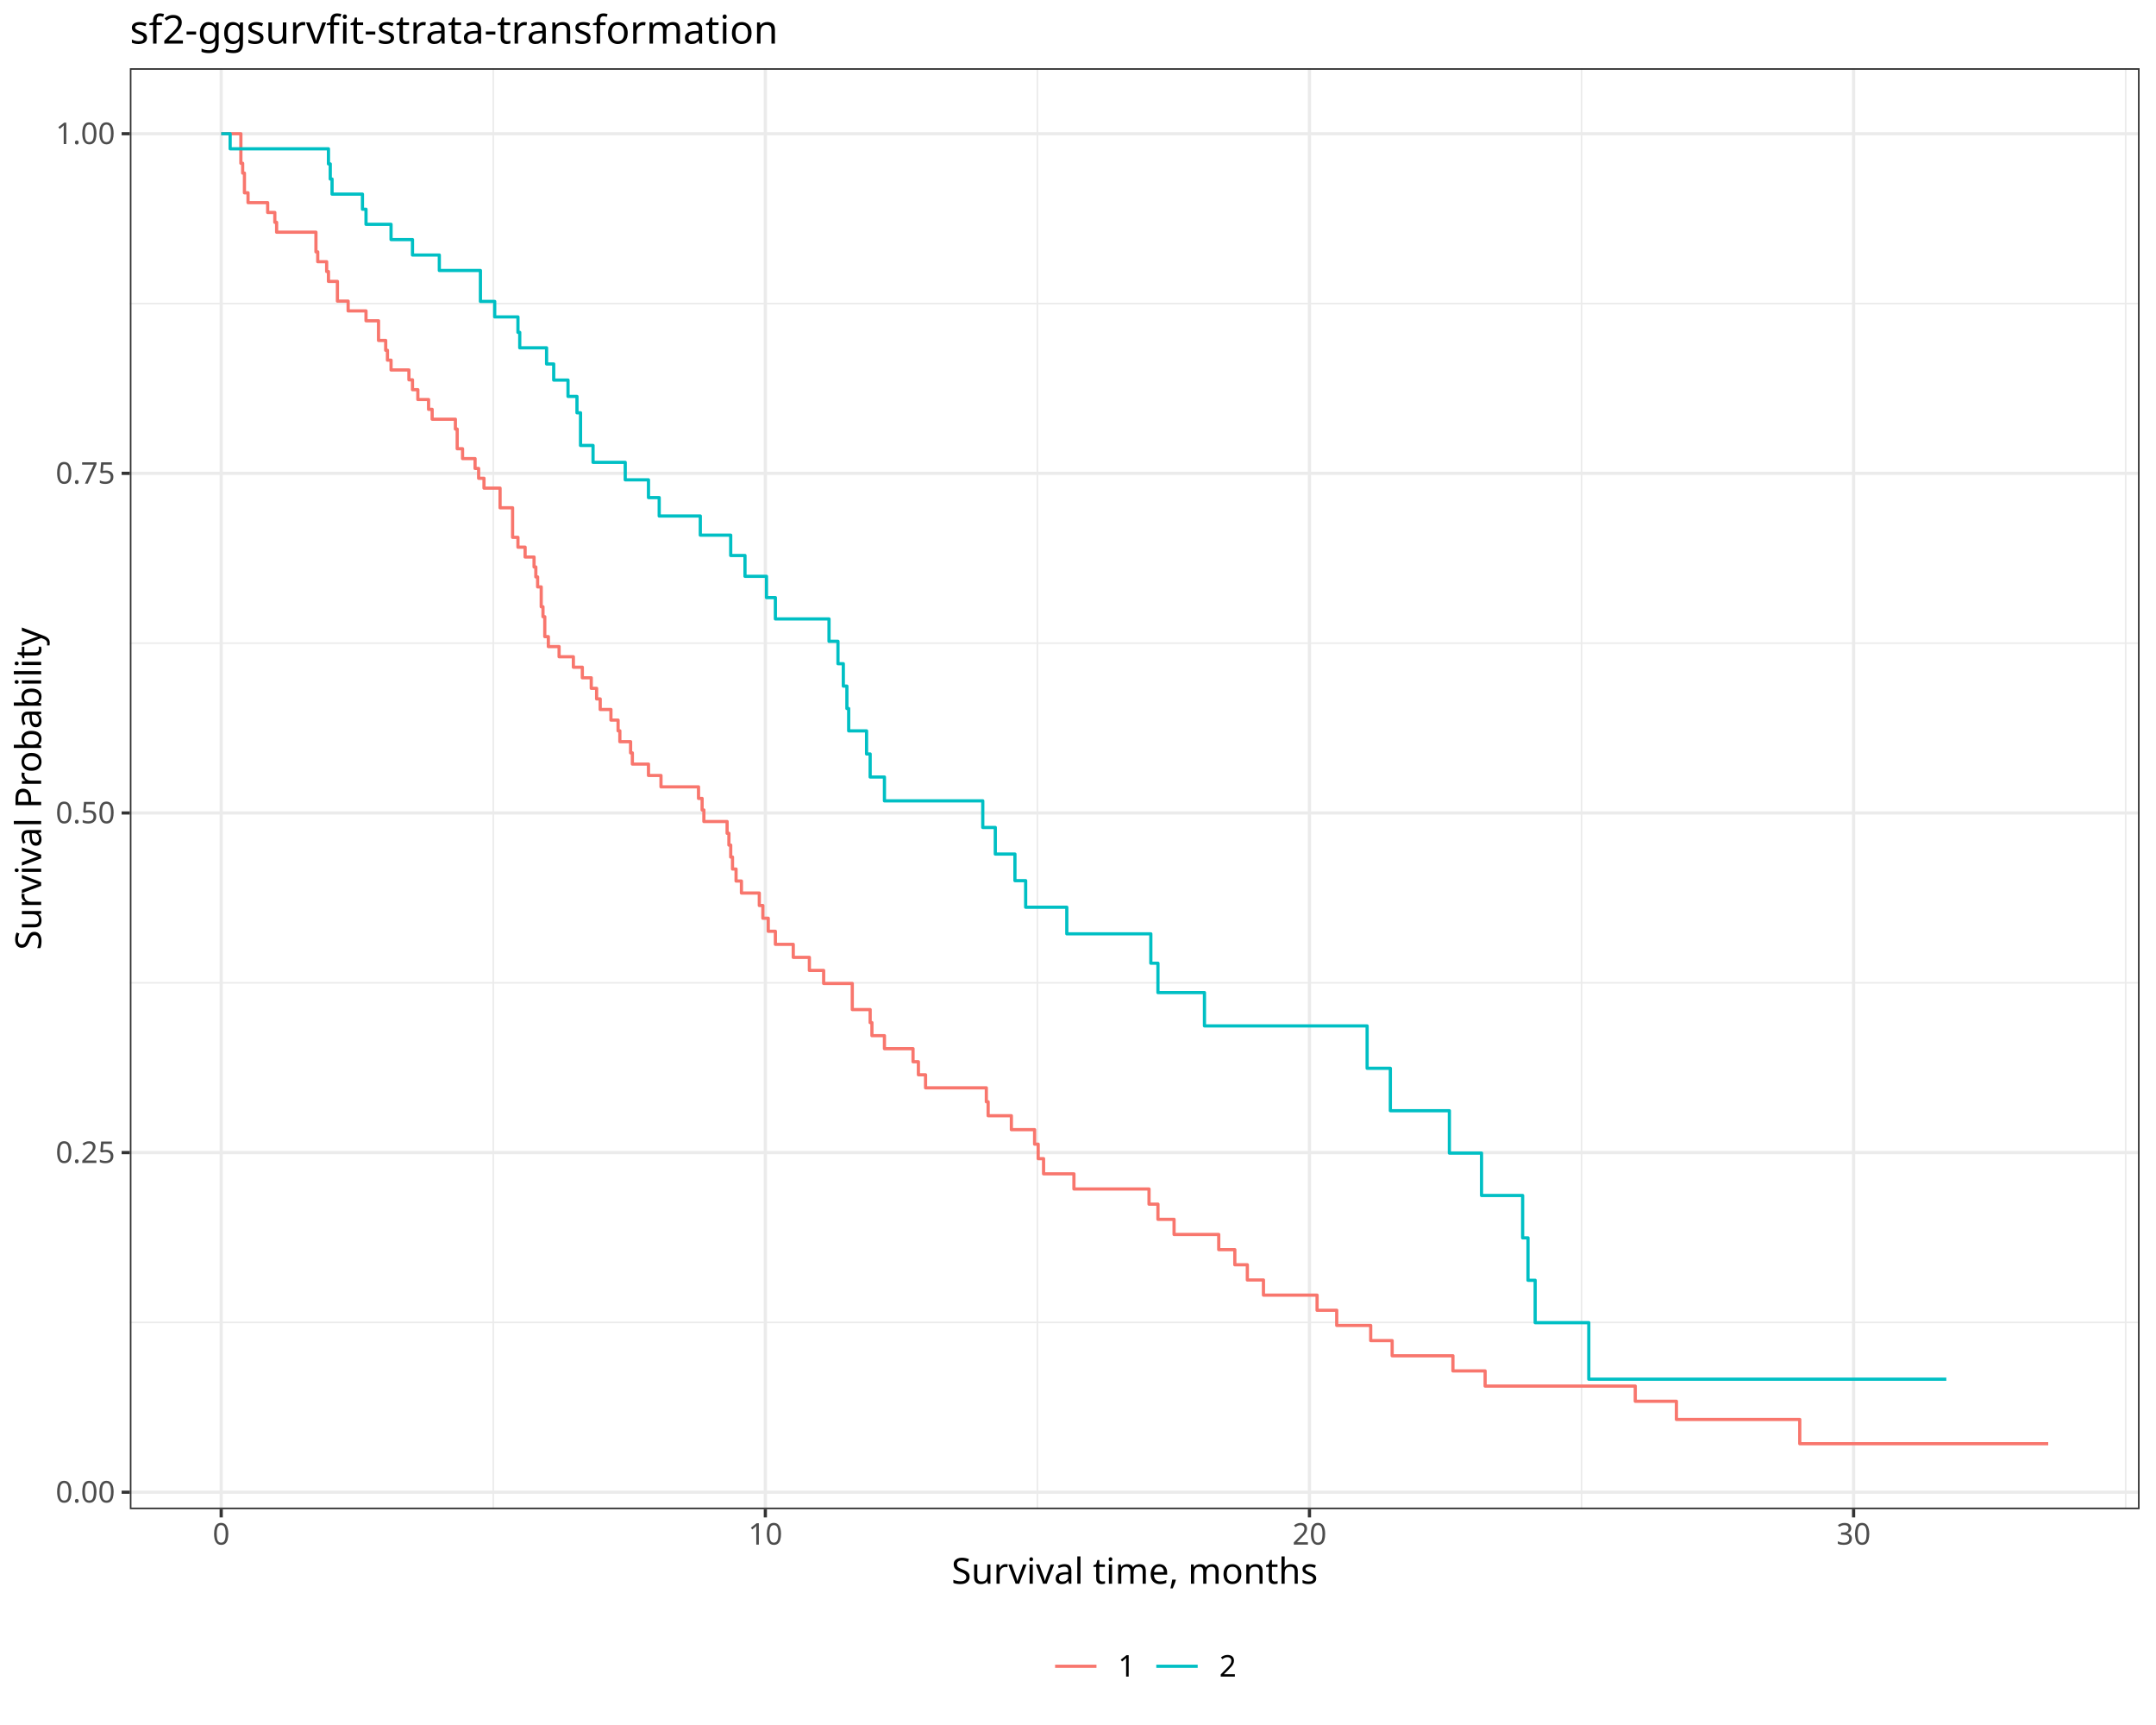
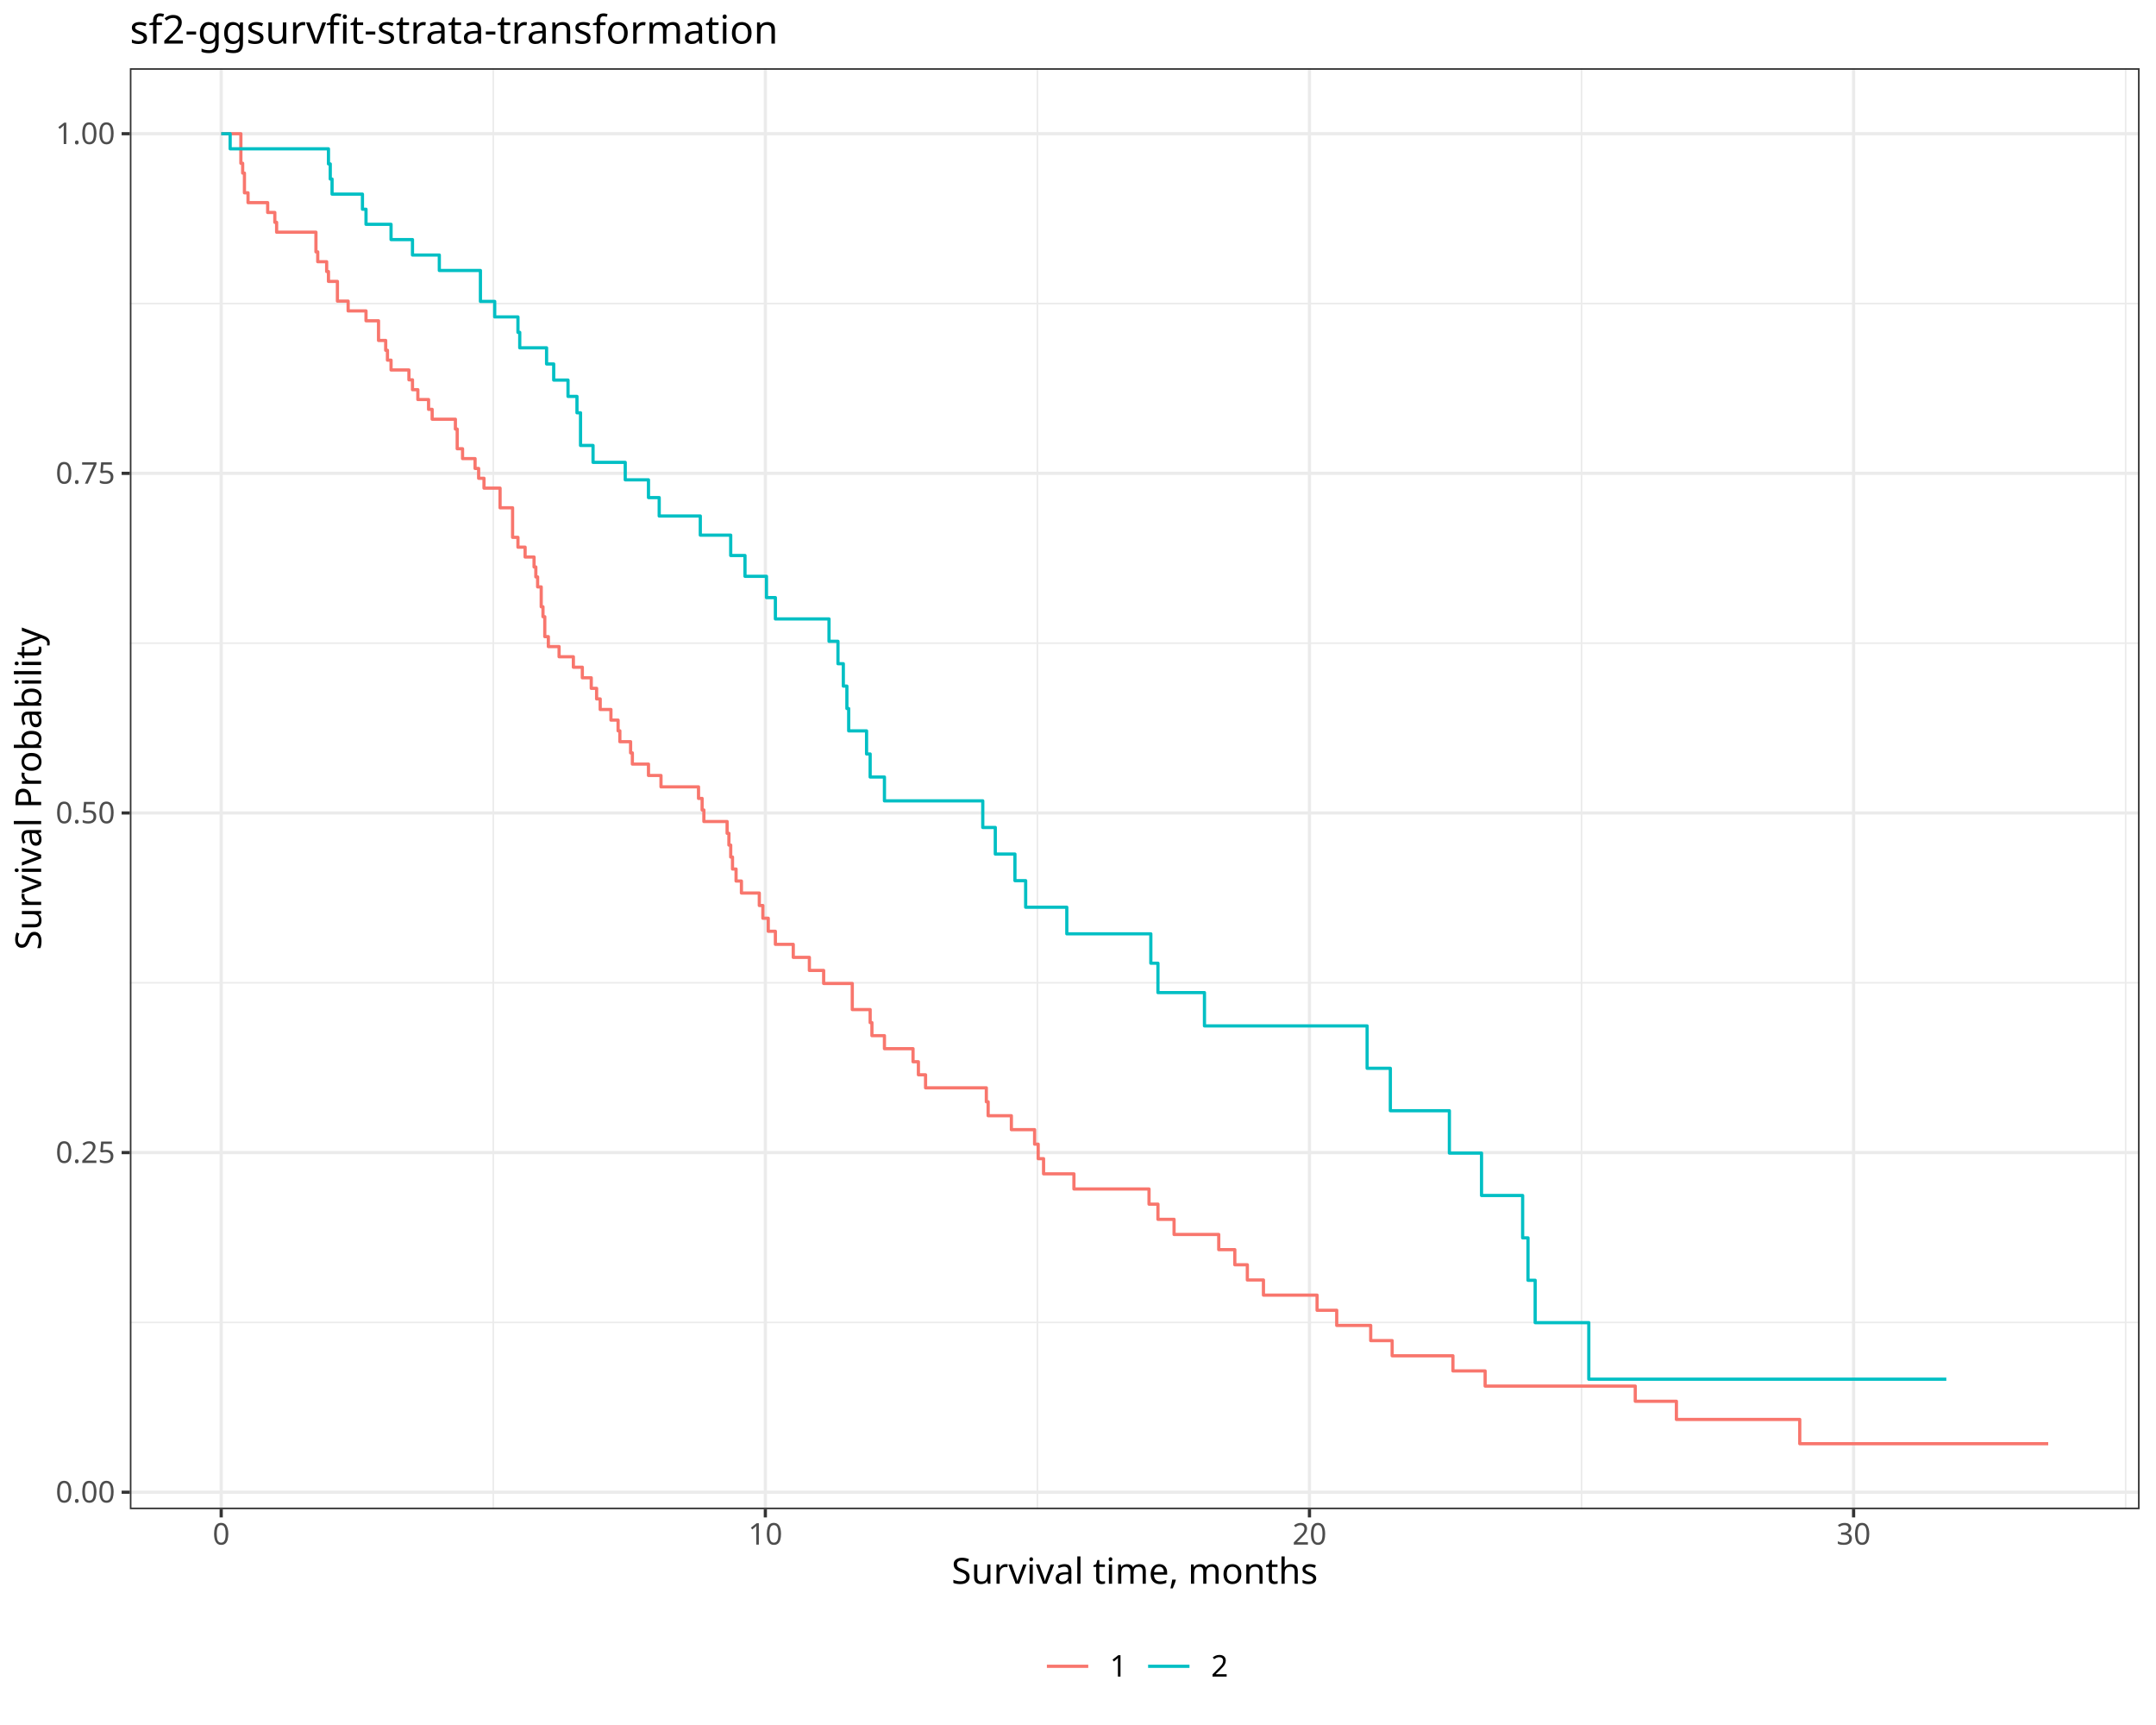
<svg xmlns="http://www.w3.org/2000/svg" class="svglite" data-engine-version="2.0" width="720.00pt" height="576.00pt" viewBox="0 0 720.00 576.00">
  <defs>
    <style type="text/css">
    .svglite line, .svglite polyline, .svglite polygon, .svglite path, .svglite rect, .svglite circle {
      fill: none;
      stroke: #000000;
      stroke-linecap: round;
      stroke-linejoin: round;
      stroke-miterlimit: 10.00;
    }
  </style>
  </defs>
  <rect width="100%" height="100%" style="stroke: none; fill: #FFFFFF;" />
  <defs>
    <clipPath id="cpMC4wMHw3MjAuMDB8MC4wMHw1NzYuMDA=">
      <rect x="0.00" y="0.00" width="720.00" height="576.00" />
    </clipPath>
  </defs>
  <g clip-path="url(#cpMC4wMHw3MjAuMDB8MC4wMHw1NzYuMDA=)">
    <rect x="0.00" y="0.00" width="720.00" height="576.00" style="stroke-width: 1.07; stroke: #FFFFFF; fill: #FFFFFF;" />
  </g>
  <defs>
    <clipPath id="cpNDMuMzZ8NzE0LjUyfDIyLjc4fDUwMy45NA==">
      <rect x="43.36" y="22.78" width="671.16" height="481.16" />
    </clipPath>
  </defs>
  <g clip-path="url(#cpNDMuMzZ8NzE0LjUyfDIyLjc4fDUwMy45NA==)">
    <rect x="43.36" y="22.78" width="671.16" height="481.16" style="stroke-width: 1.07; stroke: none; fill: #FFFFFF;" />
    <polyline points="43.36,441.57 714.52,441.57 " style="stroke-width: 0.53; stroke: #EBEBEB; stroke-linecap: butt;" />
    <polyline points="43.36,328.17 714.52,328.17 " style="stroke-width: 0.53; stroke: #EBEBEB; stroke-linecap: butt;" />
    <polyline points="43.36,214.76 714.52,214.76 " style="stroke-width: 0.53; stroke: #EBEBEB; stroke-linecap: butt;" />
    <polyline points="43.36,101.36 714.52,101.36 " style="stroke-width: 0.53; stroke: #EBEBEB; stroke-linecap: butt;" />
    <polyline points="164.73,503.94 164.73,22.78 " style="stroke-width: 0.53; stroke: #EBEBEB; stroke-linecap: butt;" />
    <polyline points="346.44,503.94 346.44,22.78 " style="stroke-width: 0.53; stroke: #EBEBEB; stroke-linecap: butt;" />
    <polyline points="528.16,503.94 528.16,22.78 " style="stroke-width: 0.53; stroke: #EBEBEB; stroke-linecap: butt;" />
    <polyline points="709.87,503.94 709.87,22.78 " style="stroke-width: 0.53; stroke: #EBEBEB; stroke-linecap: butt;" />
    <polyline points="43.36,498.27 714.52,498.27 " style="stroke-width: 1.07; stroke: #EBEBEB; stroke-linecap: butt;" />
    <polyline points="43.36,384.87 714.52,384.87 " style="stroke-width: 1.07; stroke: #EBEBEB; stroke-linecap: butt;" />
    <polyline points="43.36,271.46 714.52,271.46 " style="stroke-width: 1.07; stroke: #EBEBEB; stroke-linecap: butt;" />
    <polyline points="43.36,158.06 714.52,158.06 " style="stroke-width: 1.07; stroke: #EBEBEB; stroke-linecap: butt;" />
    <polyline points="43.36,44.65 714.52,44.65 " style="stroke-width: 1.07; stroke: #EBEBEB; stroke-linecap: butt;" />
    <polyline points="73.87,503.94 73.87,22.78 " style="stroke-width: 1.07; stroke: #EBEBEB; stroke-linecap: butt;" />
    <polyline points="255.59,503.94 255.59,22.78 " style="stroke-width: 1.07; stroke: #EBEBEB; stroke-linecap: butt;" />
    <polyline points="437.30,503.94 437.30,22.78 " style="stroke-width: 1.07; stroke: #EBEBEB; stroke-linecap: butt;" />
    <polyline points="619.01,503.94 619.01,22.78 " style="stroke-width: 1.07; stroke: #EBEBEB; stroke-linecap: butt;" />
    <polyline points="73.87,44.65 80.44,44.65 80.44,54.52 81.04,54.52 81.04,57.80 81.63,57.80 81.63,64.38 82.83,64.38 82.83,67.66 89.39,67.66 89.39,70.95 91.78,70.95 91.78,74.24 92.38,74.24 92.38,77.53 105.51,77.53 105.51,84.10 106.11,84.10 106.11,87.39 109.09,87.39 109.09,90.67 109.69,90.67 109.69,93.96 112.68,93.96 112.68,100.54 116.26,100.54 116.26,103.82 122.23,103.82 122.23,107.11 126.41,107.11 126.41,113.68 128.80,113.68 128.80,116.97 129.39,116.97 129.39,120.26 130.59,120.26 130.59,123.54 136.56,123.54 136.56,126.83 137.75,126.83 137.75,130.12 139.54,130.12 139.54,133.41 143.12,133.41 143.12,136.69 144.32,136.69 144.32,139.98 152.08,139.98 152.08,143.27 152.68,143.27 152.68,149.84 154.47,149.84 154.47,153.13 158.65,153.13 158.65,156.42 159.84,156.42 159.84,159.70 161.63,159.70 161.63,162.99 167.00,162.99 167.00,169.56 171.18,169.56 171.18,179.43 172.97,179.43 172.97,182.71 175.36,182.71 175.36,186.00 177.75,186.00 177.75,186.00 178.35,186.00 178.35,189.32 178.94,189.32 178.94,192.64 179.54,192.64 179.54,195.97 180.74,195.97 180.74,202.61 181.33,202.61 181.33,205.93 181.93,205.93 181.93,212.58 183.12,212.58 183.12,215.90 184.32,215.90 184.32,215.90 186.11,215.90 186.11,215.90 186.71,215.90 186.71,219.30 187.90,219.30 187.90,219.30 190.88,219.30 190.88,219.30 191.48,219.30 191.48,222.79 194.47,222.79 194.47,226.32 197.45,226.32 197.45,229.85 199.24,229.85 199.24,233.38 200.44,233.38 200.44,236.91 204.02,236.91 204.02,240.45 205.81,240.45 205.81,240.45 206.41,240.45 206.41,244.03 207.00,244.03 207.00,247.66 208.20,247.66 208.20,247.66 210.59,247.66 210.59,251.40 211.18,251.40 211.18,255.14 215.36,255.14 215.36,255.14 216.56,255.14 216.56,258.94 220.74,258.94 220.74,262.74 228.50,262.74 228.50,262.74 233.27,262.74 233.27,266.60 234.47,266.60 234.47,270.46 235.06,270.46 235.06,274.32 240.44,274.32 240.44,274.32 242.82,274.32 242.82,278.25 243.42,278.25 243.42,282.18 244.02,282.18 244.02,286.18 244.62,286.18 244.62,290.18 245.81,290.18 245.81,294.19 247.60,294.19 247.60,298.19 248.20,298.19 248.20,298.19 252.97,298.19 252.97,298.19 253.57,298.19 253.57,302.36 254.76,302.36 254.76,306.61 256.56,306.61 256.56,310.97 258.94,310.97 258.94,315.33 264.91,315.33 264.91,319.68 270.29,319.68 270.29,324.04 275.06,324.04 275.06,328.39 284.62,328.39 284.62,337.11 290.59,337.11 290.59,341.46 291.18,341.46 291.18,345.82 295.36,345.82 295.36,350.17 304.91,350.17 304.91,354.53 306.70,354.53 306.70,358.89 309.09,358.89 309.09,363.24 315.06,363.24 315.06,363.24 320.44,363.24 320.44,363.24 329.39,363.24 329.39,367.90 329.99,367.90 329.99,372.55 337.75,372.55 337.75,377.21 338.94,377.21 338.94,377.21 345.51,377.21 345.51,382.05 346.70,382.05 346.70,386.90 347.30,386.90 347.30,386.90 348.50,386.90 348.50,391.96 358.64,391.96 358.64,397.02 383.72,397.02 383.72,402.08 386.70,402.08 386.70,407.15 392.08,407.15 392.08,412.21 407.00,412.21 407.00,417.27 412.37,417.27 412.37,422.33 416.55,422.33 416.55,427.40 421.93,427.40 421.93,432.46 439.84,432.46 439.84,437.52 446.40,437.52 446.40,442.58 457.75,442.58 457.75,447.65 464.91,447.65 464.91,452.71 485.21,452.71 485.21,457.77 495.96,457.77 495.96,462.83 546.10,462.83 546.10,467.90 555.06,467.90 555.06,467.90 559.84,467.90 559.84,473.97 575.36,473.97 575.36,473.97 601.03,473.97 601.03,482.07 676.85,482.07 676.85,482.07 684.01,482.07 684.01,482.07 " style="stroke-width: 1.07; stroke: #F8766D; stroke-linecap: butt;" />
    <polyline points="73.87,44.65 76.86,44.65 76.86,49.69 109.69,49.69 109.69,54.73 110.29,54.73 110.29,59.78 110.89,59.78 110.89,64.82 121.04,64.82 121.04,69.86 122.23,69.86 122.23,74.90 128.80,74.90 128.80,74.90 130.59,74.90 130.59,80.00 136.56,80.00 136.56,80.00 137.75,80.00 137.75,85.16 146.71,85.16 146.71,90.32 160.44,90.32 160.44,100.65 165.21,100.65 165.21,105.82 172.97,105.82 172.97,110.98 173.57,110.98 173.57,116.14 177.15,116.14 177.15,116.14 178.35,116.14 178.35,116.14 179.54,116.14 179.54,116.14 182.53,116.14 182.53,121.53 184.91,121.53 184.91,126.91 188.50,126.91 188.50,126.91 189.69,126.91 189.69,132.37 192.68,132.37 192.68,137.83 193.87,137.83 193.87,148.75 194.47,148.75 194.47,148.75 195.06,148.75 195.06,148.75 198.05,148.75 198.05,154.39 199.84,154.39 199.84,154.39 207.60,154.39 207.60,154.39 208.80,154.39 208.80,160.22 214.17,160.22 214.17,160.22 216.56,160.22 216.56,166.15 217.15,166.15 217.15,166.15 218.94,166.15 218.94,166.15 220.14,166.15 220.14,172.30 224.32,172.30 224.32,172.30 232.68,172.30 232.68,172.30 233.87,172.30 233.87,178.69 234.47,178.69 234.47,178.69 236.26,178.69 236.26,178.69 238.65,178.69 238.65,178.69 244.02,178.69 244.02,185.49 248.20,185.49 248.20,185.49 248.79,185.49 248.79,192.44 250.59,192.44 250.59,192.44 255.96,192.44 255.96,199.55 258.94,199.55 258.94,206.67 261.93,206.67 261.93,206.67 272.08,206.67 272.08,206.67 276.85,206.67 276.85,214.14 279.84,214.14 279.84,221.62 281.63,221.62 281.63,229.10 282.82,229.10 282.82,236.58 283.42,236.58 283.42,244.05 286.41,244.05 286.41,244.05 289.39,244.05 289.39,251.76 290.59,251.76 290.59,259.46 291.18,259.46 291.18,259.46 295.36,259.46 295.36,267.42 298.35,267.42 298.35,267.42 301.93,267.42 301.93,267.42 303.12,267.42 303.12,267.42 328.20,267.42 328.20,276.30 332.38,276.30 332.38,285.18 338.94,285.18 338.94,294.06 342.52,294.06 342.52,302.94 356.26,302.94 356.26,311.82 378.94,311.82 378.94,311.82 384.32,311.82 384.32,321.63 386.70,321.63 386.70,331.44 389.69,331.44 389.69,331.44 398.05,331.44 398.05,331.44 402.23,331.44 402.23,342.56 402.82,342.56 402.82,342.56 407.60,342.56 407.60,342.56 424.91,342.56 424.91,342.56 456.55,342.56 456.55,356.72 464.31,356.72 464.31,370.88 484.02,370.88 484.02,385.03 494.76,385.03 494.76,399.19 508.49,399.19 508.49,413.34 510.28,413.34 510.28,427.50 512.67,427.50 512.67,441.65 515.66,441.65 515.66,441.65 530.58,441.65 530.58,460.53 564.01,460.53 564.01,460.53 649.98,460.53 649.98,460.53 " style="stroke-width: 1.07; stroke: #00BFC4; stroke-linecap: butt;" />
    <rect x="43.36" y="22.78" width="671.16" height="481.16" style="stroke-width: 1.07; stroke: #333333;" />
  </g>
  <g clip-path="url(#cpMC4wMHw3MjAuMDB8MC4wMHw1NzYuMDA=)">
    <text x="38.43" y="501.71" text-anchor="end" style="font-size: 10.00px; fill: #4D4D4D; font-family: sans;" textLength="19.46px" lengthAdjust="spacingAndGlyphs">0.00</text>
    <text x="38.43" y="388.31" text-anchor="end" style="font-size: 10.00px; fill: #4D4D4D; font-family: sans;" textLength="19.46px" lengthAdjust="spacingAndGlyphs">0.25</text>
    <text x="38.43" y="274.90" text-anchor="end" style="font-size: 10.00px; fill: #4D4D4D; font-family: sans;" textLength="19.46px" lengthAdjust="spacingAndGlyphs">0.50</text>
    <text x="38.43" y="161.50" text-anchor="end" style="font-size: 10.00px; fill: #4D4D4D; font-family: sans;" textLength="19.46px" lengthAdjust="spacingAndGlyphs">0.75</text>
    <text x="38.43" y="48.10" text-anchor="end" style="font-size: 10.00px; fill: #4D4D4D; font-family: sans;" textLength="19.46px" lengthAdjust="spacingAndGlyphs">1.00</text>
    <polyline points="40.62,498.27 43.36,498.27 " style="stroke-width: 1.07; stroke: #333333; stroke-linecap: butt;" />
    <polyline points="40.62,384.87 43.36,384.87 " style="stroke-width: 1.07; stroke: #333333; stroke-linecap: butt;" />
    <polyline points="40.62,271.46 43.36,271.46 " style="stroke-width: 1.07; stroke: #333333; stroke-linecap: butt;" />
    <polyline points="40.62,158.06 43.36,158.06 " style="stroke-width: 1.07; stroke: #333333; stroke-linecap: butt;" />
    <polyline points="40.62,44.65 43.36,44.65 " style="stroke-width: 1.07; stroke: #333333; stroke-linecap: butt;" />
    <polyline points="73.87,506.68 73.87,503.94 " style="stroke-width: 1.07; stroke: #333333; stroke-linecap: butt;" />
    <polyline points="255.59,506.68 255.59,503.94 " style="stroke-width: 1.07; stroke: #333333; stroke-linecap: butt;" />
    <polyline points="437.30,506.68 437.30,503.94 " style="stroke-width: 1.07; stroke: #333333; stroke-linecap: butt;" />
    <polyline points="619.01,506.68 619.01,503.94 " style="stroke-width: 1.07; stroke: #333333; stroke-linecap: butt;" />
    <text x="73.87" y="515.76" text-anchor="middle" style="font-size: 10.00px; fill: #4D4D4D; font-family: sans;" textLength="5.56px" lengthAdjust="spacingAndGlyphs">0</text>
    <text x="255.59" y="515.76" text-anchor="middle" style="font-size: 10.00px; fill: #4D4D4D; font-family: sans;" textLength="11.12px" lengthAdjust="spacingAndGlyphs">10</text>
    <text x="437.30" y="515.76" text-anchor="middle" style="font-size: 10.00px; fill: #4D4D4D; font-family: sans;" textLength="11.12px" lengthAdjust="spacingAndGlyphs">20</text>
    <text x="619.01" y="515.76" text-anchor="middle" style="font-size: 10.00px; fill: #4D4D4D; font-family: sans;" textLength="11.12px" lengthAdjust="spacingAndGlyphs">30</text>
    <text x="378.94" y="528.83" text-anchor="middle" style="font-size: 12.00px; font-family: sans;" textLength="114.72px" lengthAdjust="spacingAndGlyphs">Survival time, months</text>
    <text transform="translate(13.74,263.36) rotate(-90)" text-anchor="middle" style="font-size: 12.00px; font-family: sans;" textLength="102.05px" lengthAdjust="spacingAndGlyphs">Survival Probability</text>
-     <rect x="339.66" y="542.28" width="78.56" height="28.24" style="stroke-width: 1.07; stroke: none; fill: #FFFFFF;" />
-     <rect x="350.62" y="547.76" width="17.28" height="17.28" style="stroke-width: 1.07; stroke: none; fill: #FFFFFF;" />
-     <line x1="352.35" y1="556.40" x2="366.17" y2="556.40" style="stroke-width: 1.07; stroke: #F8766D; stroke-linecap: butt;" />
-     <rect x="384.42" y="547.76" width="17.28" height="17.28" style="stroke-width: 1.07; stroke: none; fill: #FFFFFF;" />
-     <line x1="386.15" y1="556.40" x2="399.97" y2="556.40" style="stroke-width: 1.07; stroke: #00BFC4; stroke-linecap: butt;" />
-     <text x="373.38" y="559.84" style="font-size: 10.00px; font-family: sans;" textLength="5.56px" lengthAdjust="spacingAndGlyphs">1</text>
-     <text x="407.18" y="559.84" style="font-size: 10.00px; font-family: sans;" textLength="5.56px" lengthAdjust="spacingAndGlyphs">2</text>
+     <rect x="342.40" y="542.28" width="73.08" height="28.24" style="stroke-width: 1.07; stroke: none; fill: #FFFFFF;" />
+     <rect x="347.88" y="547.76" width="17.28" height="17.28" style="stroke-width: 1.07; stroke: none; fill: #FFFFFF;" />
+     <line x1="349.61" y1="556.40" x2="363.43" y2="556.40" style="stroke-width: 1.07; stroke: #F8766D; stroke-linecap: butt;" />
+     <rect x="381.68" y="547.76" width="17.28" height="17.28" style="stroke-width: 1.07; stroke: none; fill: #FFFFFF;" />
+     <line x1="383.41" y1="556.40" x2="397.23" y2="556.40" style="stroke-width: 1.07; stroke: #00BFC4; stroke-linecap: butt;" />
+     <text x="370.64" y="559.84" style="font-size: 10.00px; font-family: sans;" textLength="5.56px" lengthAdjust="spacingAndGlyphs">1</text>
+     <text x="404.44" y="559.84" style="font-size: 10.00px; font-family: sans;" textLength="5.56px" lengthAdjust="spacingAndGlyphs">2</text>
    <text x="43.36" y="14.56" style="font-size: 13.20px; font-family: sans;" textLength="198.10px" lengthAdjust="spacingAndGlyphs">sf2-ggsurvfit-strata-transformation</text>
  </g>
</svg>
